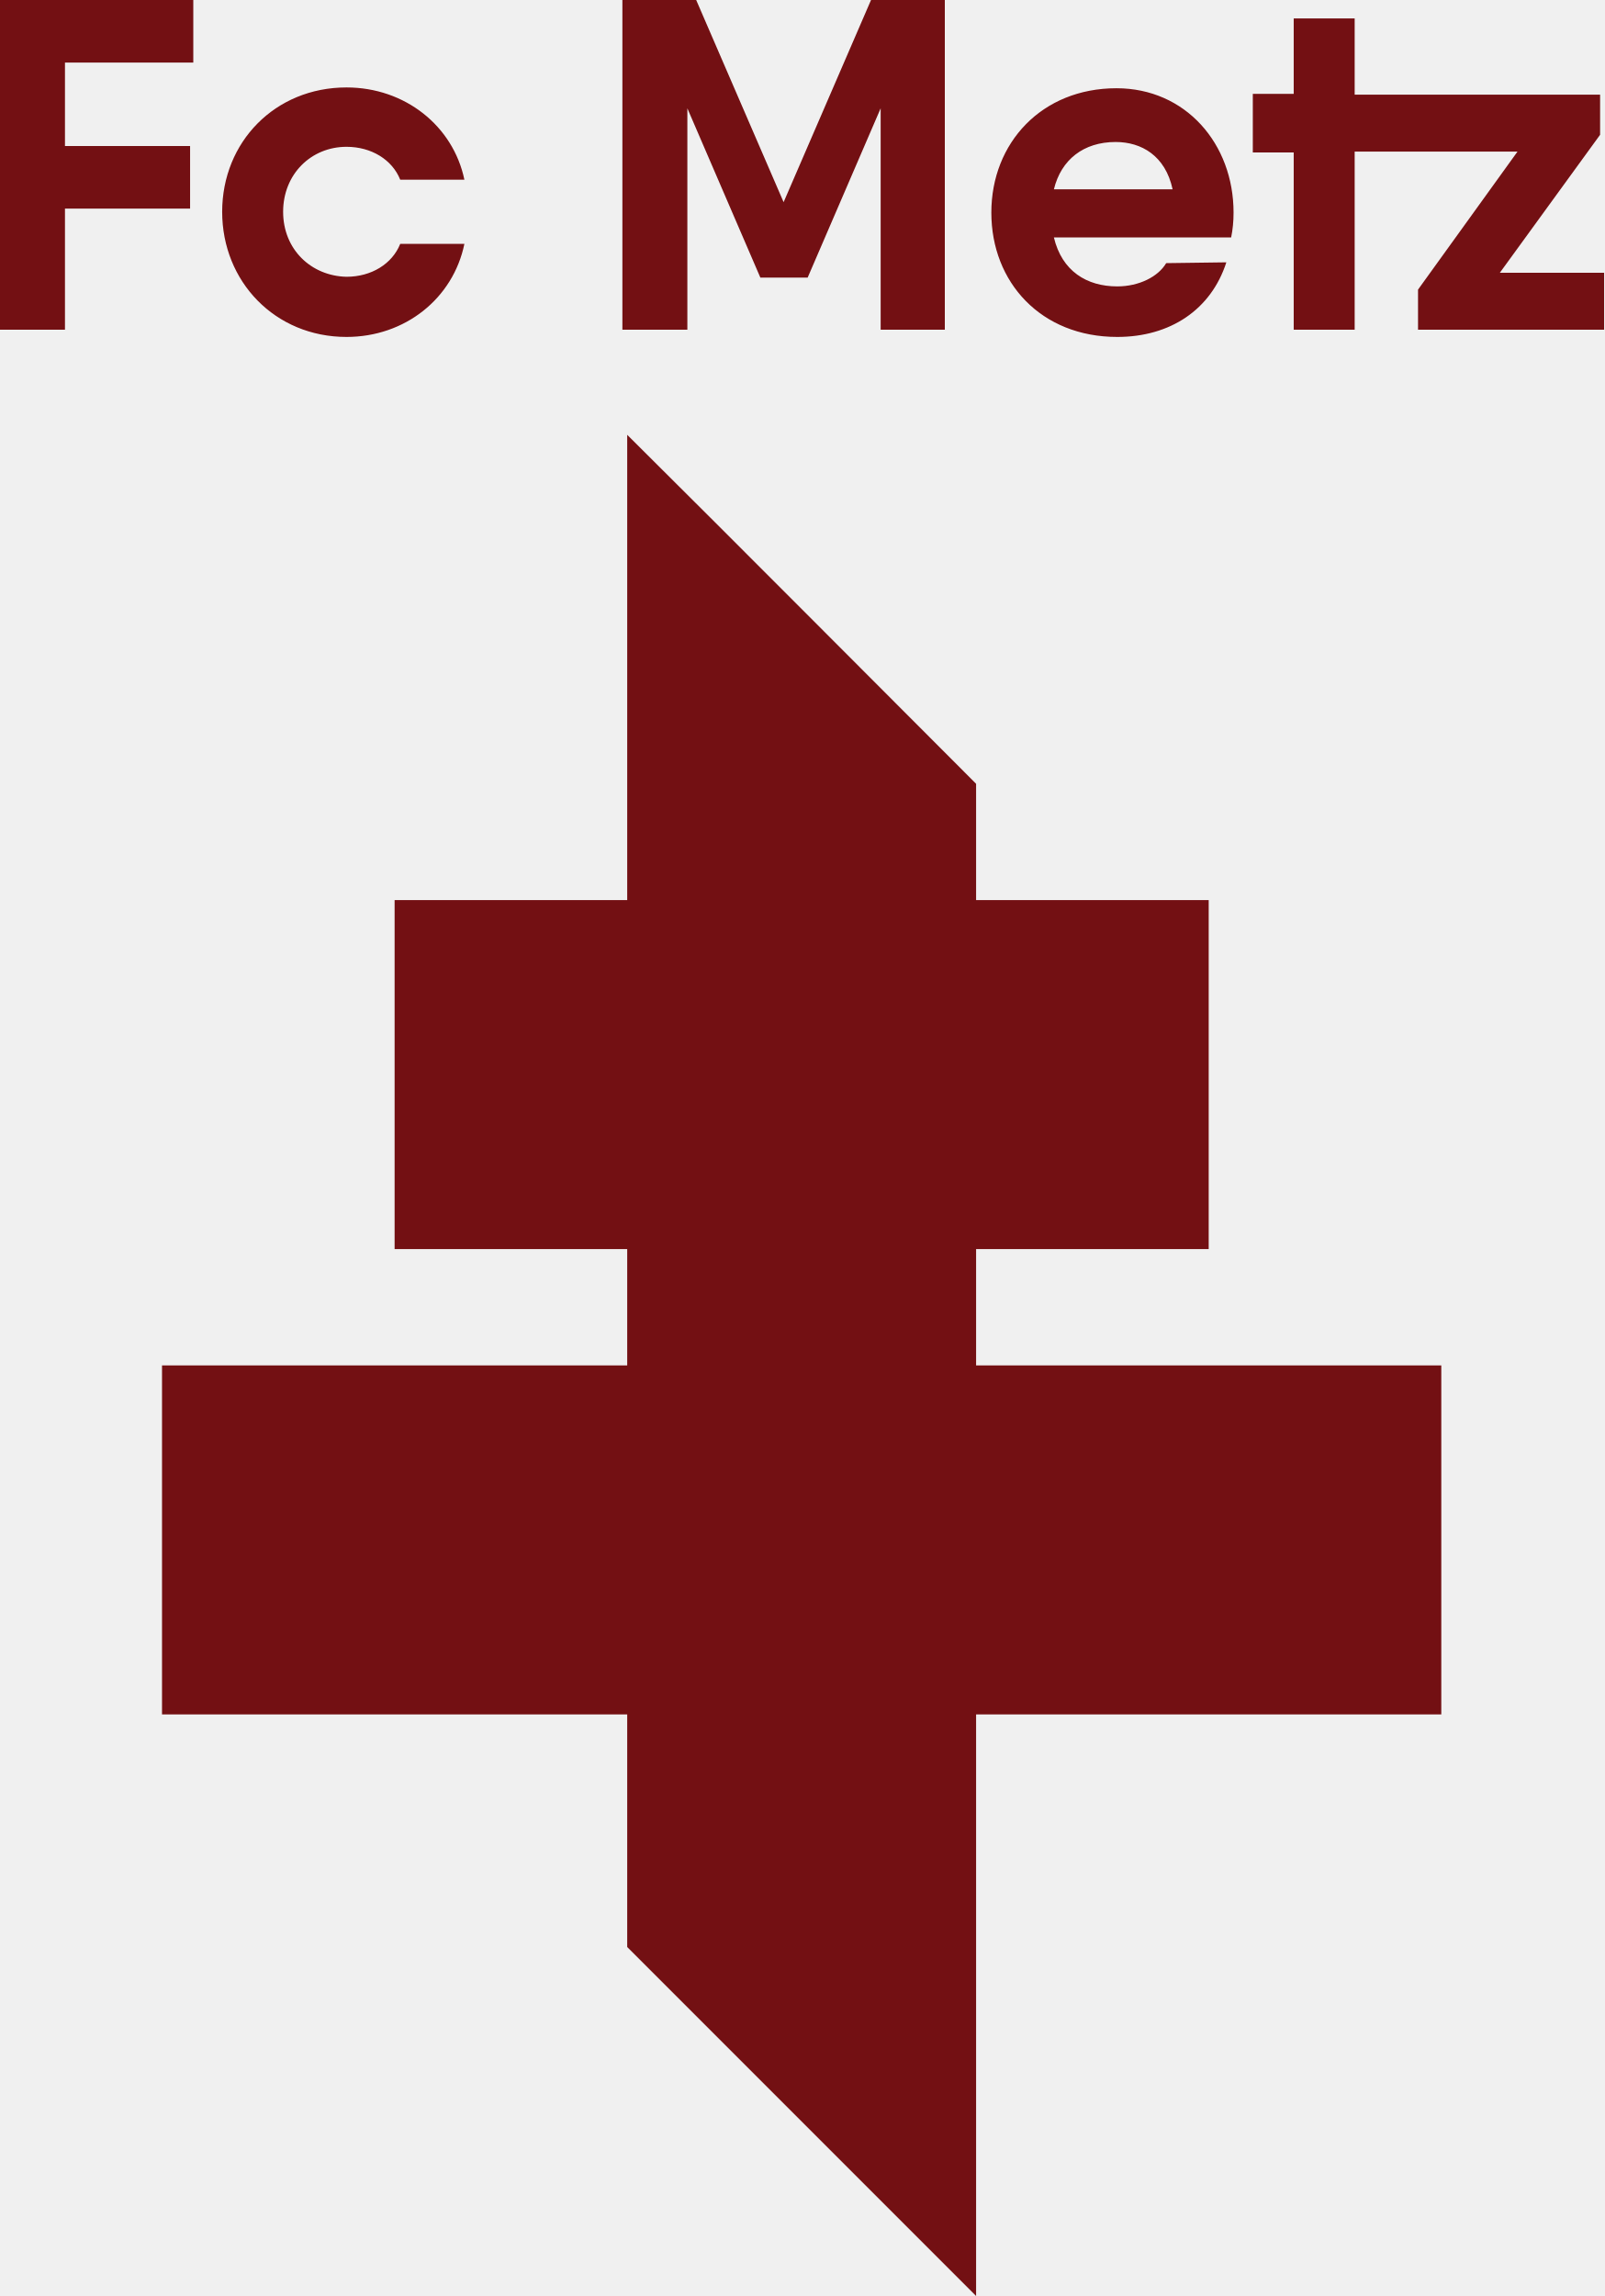
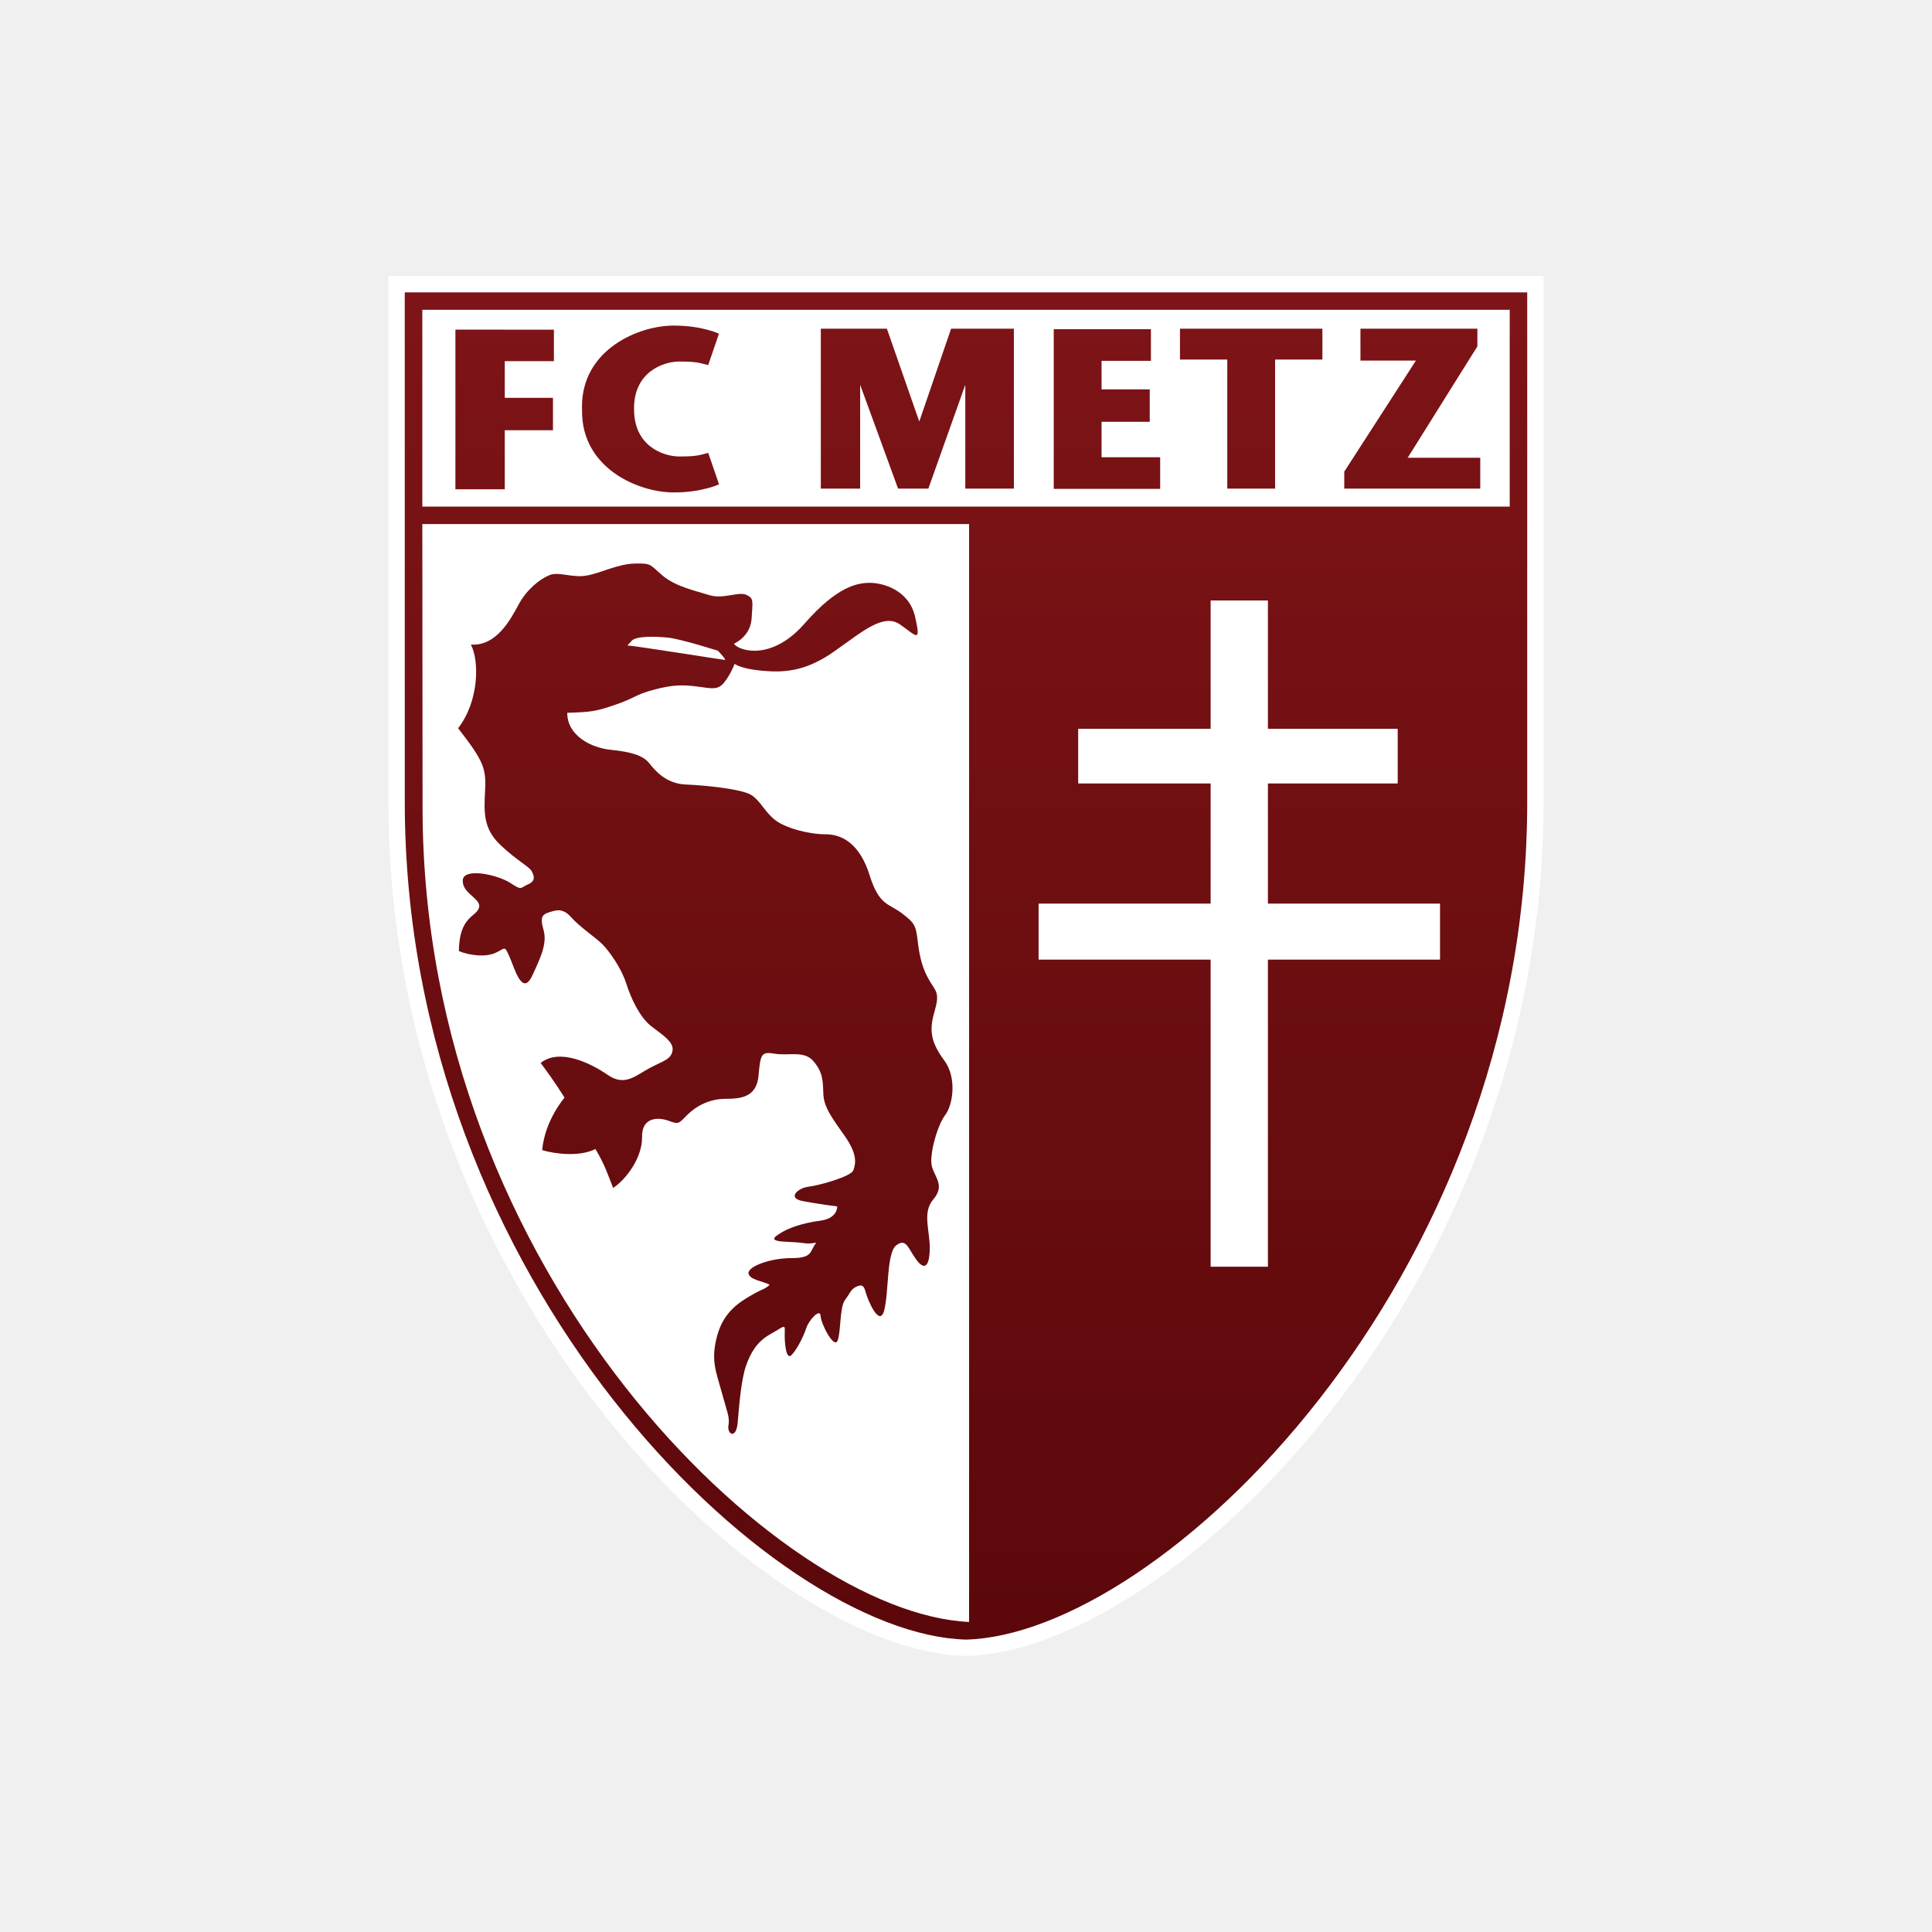
- <svg xmlns="http://www.w3.org/2000/svg" xml:space="preserve" viewBox="0 0 200 286.2">
-   <path d="M78.2 54.2v58h-29v43.5h29v14.5h-58v43.5h58v29l43.5 43.5v-72.5h58v-43.5h-58v-14.5h29v-43.5h-29V97.7c-14.5-14.5-28.9-29-43.5-43.5M8.1 7.8h16V0H0v41.1h8.1V26h15.6v-7.8H8.1zm27.2 18.6c0-4.7 3.5-8.1 7.9-8.1 3.1 0 5.7 1.6 6.7 4.1h8c-1.4-6.7-7.4-11.5-14.7-11.5-8.9 0-15.5 6.8-15.5 15.5S34.3 42 43.2 42c7.3 0 13.3-4.8 14.7-11.6h-8c-1 2.5-3.6 4.1-6.7 4.1-4.4-.1-7.9-3.4-7.9-8.1m74.4 14.7h8.1V0h-9.2L97.7 25.2 86.8 0h-9.2v41.1h8.1V13.5l9.1 21.1h5.9l9.1-21.1v27.6zm36.5-17.5h-14.8c.9-3.7 3.7-5.9 7.7-5.9 3.2 0 6.2 1.7 7.1 5.9m7.3 6c.2-1 .3-2 .3-3.1 0-8.6-6-15.5-14.6-15.5-9.3 0-15.6 6.8-15.6 15.5S129.8 42 139.3 42c6.6 0 11.7-3.4 13.6-9.3l-7.5.1c-1 1.7-3.4 2.9-6.1 2.9-3.8 0-6.9-1.9-7.9-6.1zM200 34h-13l12.5-17.2v-5h-30.6V2.3h-7.6v9.4h-5.1V19h5.1v22.1h7.6V18.9h20.3l-12.4 17.2v5H200z" style="fill:#731013" data-source="https://football-logos.cc" />
+ <svg xmlns="http://www.w3.org/2000/svg" version="1.1" id="svg2" xml:space="preserve" width="4096" height="4096" viewBox="0 0 4096 4096">
+   <defs id="defs6">
+     <clipPath clipPathUnits="userSpaceOnUse" id="clipPath244">
+       <path d="M 0,0 H 595.276 V 841.89 H 0 Z" id="path242" />
+     </clipPath>
+     <linearGradient x1="0" y1="0" x2="1" y2="0" gradientUnits="userSpaceOnUse" gradientTransform="matrix(1031.857,0,0,-1031.857,-2.432861,684.567)" spreadMethod="pad" id="linearGradient274">
+       <stop style="stop-opacity:1;stop-color:#00aeef" offset="0" id="stop266" />
+       <stop style="stop-opacity:1;stop-color:#00aeef" offset="0.006" id="stop268" />
+       <stop style="stop-opacity:1;stop-color:#9aca3c" offset="0.985" id="stop270" />
+       <stop style="stop-opacity:1;stop-color:#9aca3c" offset="1" id="stop272" />
+     </linearGradient>
+     <clipPath clipPathUnits="userSpaceOnUse" id="clipPath284">
+       <path d="M 0,0 H 595.276 V 841.89 H 0 Z" id="path282" />
+     </clipPath>
+     <linearGradient x1="0" y1="0" x2="1" y2="0" gradientUnits="userSpaceOnUse" gradientTransform="matrix(-1031.857,0,0,1031.857,1209.204,75.1181)" spreadMethod="pad" id="linearGradient306">
+       <stop style="stop-opacity:1;stop-color:#00aeef" offset="0" id="stop298" />
+       <stop style="stop-opacity:1;stop-color:#00aeef" offset="0.006" id="stop300" />
+       <stop style="stop-opacity:1;stop-color:#9aca3c" offset="0.985" id="stop302" />
+       <stop style="stop-opacity:1;stop-color:#9aca3c" offset="1" id="stop304" />
+     </linearGradient>
+     <linearGradient x1="0" y1="0" x2="1" y2="0" gradientUnits="userSpaceOnUse" gradientTransform="matrix(0,131.373,131.373,0,146.6884,603.8771)" spreadMethod="pad" id="linearGradient326">
+       <stop style="stop-opacity:1;stop-color:#5b080b" offset="0" id="stop322" />
+       <stop style="stop-opacity:1;stop-color:#7e1417" offset="1" id="stop324" />
+     </linearGradient>
+     <clipPath clipPathUnits="userSpaceOnUse" id="clipPath340">
+       <path d="M 90.328,594.352 H 203.049 V 745.228 H 90.328 Z" id="path338" />
+     </clipPath>
+     <clipPath clipPathUnits="userSpaceOnUse" id="clipPath368">
+       <path d="M 0,0 H 595.276 V 841.89 H 0 Z" id="path366" />
+     </clipPath>
+   </defs>
+   <g id="g10" transform="matrix(1.333333,0,0,-1.333333,0,4096)">
+     <g id="g310" transform="matrix(16.60604,0,0,16.60604,-899.9137,-9583.645)">
+       <g id="g312">
+         <g id="g318">
+           <g id="g320">
+             <path d="M 200.2,735.25 H 146.688 93.177 91.62 v -49.953 c 0,-10.995 1.976,-21.87 5.871,-32.323 v 0 c 1.759,-4.719 3.915,-9.35 6.409,-13.762 v 0 c 2.347,-4.152 5.005,-8.136 7.903,-11.844 v 0 c 5.419,-6.931 11.608,-12.812 17.894,-17.007 v 0 c 3.023,-2.017 5.999,-3.596 8.846,-4.695 v 0 c 2.911,-1.123 5.638,-1.725 8.106,-1.788 v 0 h 0.039 0.04 c 2.468,0.063 5.195,0.665 8.105,1.788 v 0 c 2.847,1.099 5.823,2.678 8.846,4.695 v 0 c 6.288,4.195 12.475,10.076 17.894,17.007 v 0 c 2.898,3.708 5.557,7.692 7.904,11.844 v 0 c 2.494,4.412 4.65,9.043 6.409,13.762 v 0 c 3.895,10.453 5.871,21.328 5.871,32.323 v 0 48.396 1.557 z" style="fill:url(#linearGradient326);stroke:none" id="path328" />
+           </g>
+         </g>
+       </g>
+     </g>
+     <g id="g330" transform="matrix(16.60604,0,0,16.60604,2289.529,1634.903)">
+       <path d="m 0,0 h -16.486 v 11.54 h 12.428 v 5.199 H -16.486 V 29.04 h -5.452 V 16.739 H -34.619 V 11.54 h 12.681 V 0 h -16.486 v -5.326 h 16.486 v -29.42 h 5.452 v 29.42 H 0 Z" style="fill:#ffffff;fill-opacity:1;fill-rule:nonzero;stroke:none" id="path332" />
+     </g>
+     <g id="g334" transform="matrix(16.60604,0,0,16.60604,-899.9137,-9583.645)">
+       <g id="g336" clip-path="url(#clipPath340)">
+         <g id="g342" transform="translate(201.9904,735.6759)">
+           <path d="m 0,0 h -1.564 -53.738 -53.738 -1.564 v -1.756 -48.602 c 0,-11.042 1.984,-21.963 5.896,-32.46 1.766,-4.739 3.931,-9.389 6.435,-13.82 2.357,-4.17 5.028,-8.172 7.938,-11.894 5.442,-6.961 11.656,-12.867 17.97,-17.08 3.035,-2.025 6.024,-3.611 8.884,-4.715 2.922,-1.128 5.661,-1.732 8.139,-1.795 l 0.04,-10e-4 0.04,10e-4 c 2.478,0.063 5.217,0.667 8.139,1.795 2.86,1.104 5.849,2.69 8.884,4.715 6.314,4.213 12.528,10.119 17.97,17.08 2.91,3.722 5.581,7.724 7.937,11.894 2.504,4.431 4.67,9.081 6.436,13.82 C -1.984,-72.321 0,-61.4 0,-50.358 v 48.602 z m -1.564,-1.665 v -48.693 c 0,-46.1 -35.253,-79.728 -53.738,-80.201 -18.485,0.473 -53.738,34.101 -53.738,80.201 0,46.428 -0.003,48.797 -0.003,48.797 h 53.739 53.74" style="fill:#ffffff;fill-opacity:1;fill-rule:nonzero;stroke:none" id="path344" />
+         </g>
+         <g id="g346" transform="translate(122.9373,699.7997)">
+           <path d="M 0,0 C 0,0 -3.56,1.131 -4.775,1.257 -5.989,1.382 -7.832,1.424 -8.251,0.963 L -8.67,0.503 c 0.587,0 9.173,-1.382 9.34,-1.382 C 0.838,-0.879 0,0 0,0" style="fill:#ffffff;fill-opacity:1;fill-rule:nonzero;stroke:none" id="path348" />
+         </g>
+         <g id="g350" transform="translate(99.2756,700.3943)">
+           <path d="M 0,0 C 2.437,-0.184 3.803,2.4 4.579,3.84 5.354,5.281 6.61,6.278 7.533,6.647 8.456,7.016 9.712,6.351 11.115,6.61 c 1.403,0.258 2.954,1.108 4.579,1.145 1.624,0.037 1.403,-0.074 2.658,-1.145 1.256,-1.071 3.213,-1.477 4.505,-1.883 1.293,-0.406 2.77,0.369 3.508,0.037 0.739,-0.333 0.628,-0.554 0.517,-2.29 -0.111,-1.735 -1.698,-2.4 -1.698,-2.4 0.516,-0.702 3.618,-1.662 6.757,1.92 3.139,3.582 5.059,3.914 6.277,3.914 1.219,0 3.73,-0.664 4.321,-3.249 0.591,-2.585 0.147,-1.846 -1.44,-0.739 -1.588,1.108 -3.582,-0.664 -6.315,-2.585 -2.732,-1.92 -4.763,-2.03 -6.868,-1.846 -2.105,0.185 -2.659,0.665 -2.659,0.665 0,0 -0.332,-0.923 -0.96,-1.736 C 23.67,-4.394 23.116,-4.209 21.712,-4.025 20.309,-3.84 19.349,-3.84 17.54,-4.32 15.73,-4.8 15.694,-5.133 13.847,-5.76 12.001,-6.388 11.632,-6.462 9.231,-6.536 c 0,-2.215 2.327,-3.36 4.173,-3.545 1.846,-0.184 3.065,-0.517 3.656,-1.255 0.591,-0.739 1.625,-1.994 3.545,-2.068 1.92,-0.074 5.354,-0.443 6.24,-0.997 0.886,-0.554 1.293,-1.625 2.29,-2.4 0.997,-0.776 3.212,-1.367 4.837,-1.367 1.625,0 3.286,-0.959 4.209,-3.914 0.924,-2.954 1.847,-2.695 3.102,-3.655 1.256,-0.96 1.33,-1.182 1.514,-2.733 0.185,-1.551 0.48,-2.621 1.108,-3.692 0.628,-1.071 1.034,-1.145 0.48,-3.028 -0.554,-1.883 -0.258,-2.991 0.96,-4.653 1.219,-1.662 0.812,-4.246 0.074,-5.207 -0.739,-0.959 -1.588,-3.914 -1.255,-4.985 0.332,-1.07 1.218,-1.809 0.11,-3.101 -1.107,-1.293 -0.258,-3.102 -0.332,-4.874 -0.074,-1.773 -0.628,-1.847 -1.366,-0.776 -0.739,1.071 -0.924,1.957 -1.847,1.255 -0.923,-0.701 -0.701,-4.468 -1.144,-6.203 -0.443,-1.736 -1.588,0.997 -1.773,1.698 -0.184,0.702 -0.369,0.776 -0.886,0.554 -0.517,-0.221 -0.591,-0.59 -1.108,-1.292 -0.517,-0.702 -0.369,-3.065 -0.701,-3.877 -0.333,-0.813 -1.588,1.588 -1.625,2.363 -0.037,0.776 -1.108,-0.369 -1.366,-1.145 -0.259,-0.775 -0.85,-1.994 -1.403,-2.584 -0.554,-0.591 -0.702,1.255 -0.665,2.141 0.037,0.887 -0.037,0.591 -1.366,-0.147 -1.33,-0.739 -1.921,-1.847 -2.327,-2.991 -0.486,-1.371 -0.665,-3.767 -0.812,-5.466 -0.148,-1.698 -1.034,-1.107 -0.886,-0.295 0.147,0.813 -0.148,1.329 -0.665,3.25 -0.517,1.92 -1.034,2.954 -0.443,5.243 0.591,2.29 2.025,3.246 3.323,3.988 1.292,0.738 1.219,0.517 1.735,0.997 -0.627,0.332 -1.993,0.48 -2.03,1.108 -0.037,0.627 2.03,1.44 4.136,1.44 2.104,0 1.698,0.702 2.363,1.477 -1.219,-0.184 -0.702,0 -2.696,0.074 -1.994,0.074 -1.366,0.443 -0.665,0.886 0.702,0.443 2.031,0.923 3.73,1.145 1.698,0.221 1.625,1.366 1.625,1.366 0,0 -1.81,0.222 -3.324,0.517 -1.514,0.295 -0.406,1.255 0.554,1.366 0.96,0.111 4.099,0.96 4.321,1.588 0.221,0.628 0.406,1.514 -0.813,3.249 -1.218,1.736 -2.031,2.77 -2.068,4.099 -0.037,1.33 -0.074,2.068 -0.96,3.102 -0.886,1.034 -2.4,0.48 -3.692,0.702 -1.293,0.221 -1.367,-0.037 -1.551,-2.105 -0.185,-2.068 -1.699,-2.216 -3.176,-2.216 -1.477,0 -2.769,-0.664 -3.619,-1.513 -0.849,-0.85 -0.812,-0.961 -1.809,-0.591 -0.997,0.369 -2.585,0.369 -2.548,-1.551 0.037,-1.92 -1.477,-4.025 -2.769,-4.875 -0.517,1.293 -0.776,2.179 -1.699,3.73 -1.477,-0.775 -3.877,-0.48 -5.096,-0.111 0.259,2.88 2.142,5.022 2.142,5.022 0,0 -0.997,1.625 -2.289,3.324 1.809,1.44 4.763,0 6.425,-1.145 1.661,-1.145 2.695,-0.037 4.025,0.665 1.329,0.701 2.031,0.812 2.178,1.661 0.148,0.849 -1.034,1.551 -2.068,2.363 -1.033,0.813 -1.883,2.548 -2.363,4.062 -0.48,1.514 -1.662,3.139 -2.289,3.767 -0.628,0.628 -2.179,1.661 -2.991,2.584 -0.813,0.924 -1.477,0.665 -2.068,0.481 -0.591,-0.185 -0.96,-0.37 -0.591,-1.625 0.369,-1.256 -0.111,-2.437 -1.071,-4.468 -0.96,-2.031 -1.698,0.775 -2.178,1.846 -0.48,1.071 -0.37,0.812 -1.293,0.369 -0.923,-0.443 -2.437,-0.295 -3.545,0.148 0.037,3.323 1.625,3.249 1.92,4.136 0.296,0.886 -1.587,1.329 -1.55,2.622 0.036,1.292 3.36,0.553 4.541,-0.222 1.182,-0.775 0.924,-0.48 1.699,-0.148 0.775,0.332 0.591,0.813 0.369,1.256 -0.221,0.443 -1.403,0.997 -3.028,2.547 -1.624,1.551 -1.551,3.103 -1.44,5.207 0.111,2.105 -0.147,2.807 -2.585,5.945 C 0.812,-5.391 0.812,-1.514 0,0 m -4.622,-15.698 c 0.039,-44.536 34.149,-77.061 52.33,-77.892 V 11.538 H -4.645 c 0.005,-6.542 0.013,-15.983 0.023,-27.236" style="fill:#ffffff;fill-opacity:1;fill-rule:nonzero;stroke:none" id="path352" />
+         </g>
+         <g id="g354" transform="translate(136.5526,725.2702)">
+           <path d="M 0,0 V -9.945 H -3.766 V 5.367 H 2.561 L 5.649,-3.484 5.662,-3.52 8.709,5.367 h 6.012 V -9.945 H 10.069 V 0 L 6.532,-9.945 h -2.9 z m -17.77,-10.309 c -3.397,-0.043 -8.857,2.279 -8.857,7.739 l -0.006,0.494 c 0,5.461 5.46,7.782 8.857,7.739 2.623,0 4.257,-0.773 4.257,-0.773 l -1.032,-3.01 c -0.95,0.248 -1.216,0.343 -2.767,0.343 -1.551,0 -4.333,-1.01 -4.333,-4.481 0,0 0,-10e-4 0,-0.002 0.002,-0.043 0.006,-0.082 0.006,-0.128 0,-3.471 2.782,-4.48 4.333,-4.48 1.551,0 1.817,0.095 2.767,0.343 l 1.032,-3.01 c 0,0 -1.634,-0.774 -4.257,-0.774 m -11.554,12.57 h -4.704 v -3.516 h 4.616 v -3.102 h -4.616 v -5.65 h -4.726 V 5.28 h 4.726 V 5.274 h 4.704 z M 27.842,5.317 V 2.289 h -4.726 v -2.732 h 4.615 v -3.102 h -4.615 v -3.397 h 5.612 V -9.97 H 19.054 18.537 V 5.317 Z m 2.782,0.05 H 44.262 V 2.412 h -4.53 V -9.945 H 35.154 V 2.412 h -4.53 z M 46.355,-8.321 53.216,2.314 h -5.311 v 3.053 h 9.946 V 5.366 h 1.251 V 3.675 l -6.643,-10.617 -0.06,-0.049 h 6.978 V -9.945 H 48.792 v 0 h -2.437 z m -88.277,-3.348 H 62.197 V 7.18 H -41.922 Z" style="fill:#ffffff;fill-opacity:1;fill-rule:nonzero;stroke:none" id="path356" />
+         </g>
+         <g id="g358" transform="translate(192.0652,675.5702)">
+           <path d="m 0,0 h -16.486 v 11.54 h 12.428 v 5.199 H -16.486 V 29.04 h -5.452 V 16.739 H -34.619 V 11.54 h 12.681 V 0 h -16.486 v -5.326 h 16.486 v -29.42 h 5.452 v 29.42 H 0 Z" style="fill:#ffffff;fill-opacity:1;fill-rule:nonzero;stroke:none" id="path360" />
+         </g>
+       </g>
+     </g>
+   </g>
</svg>
